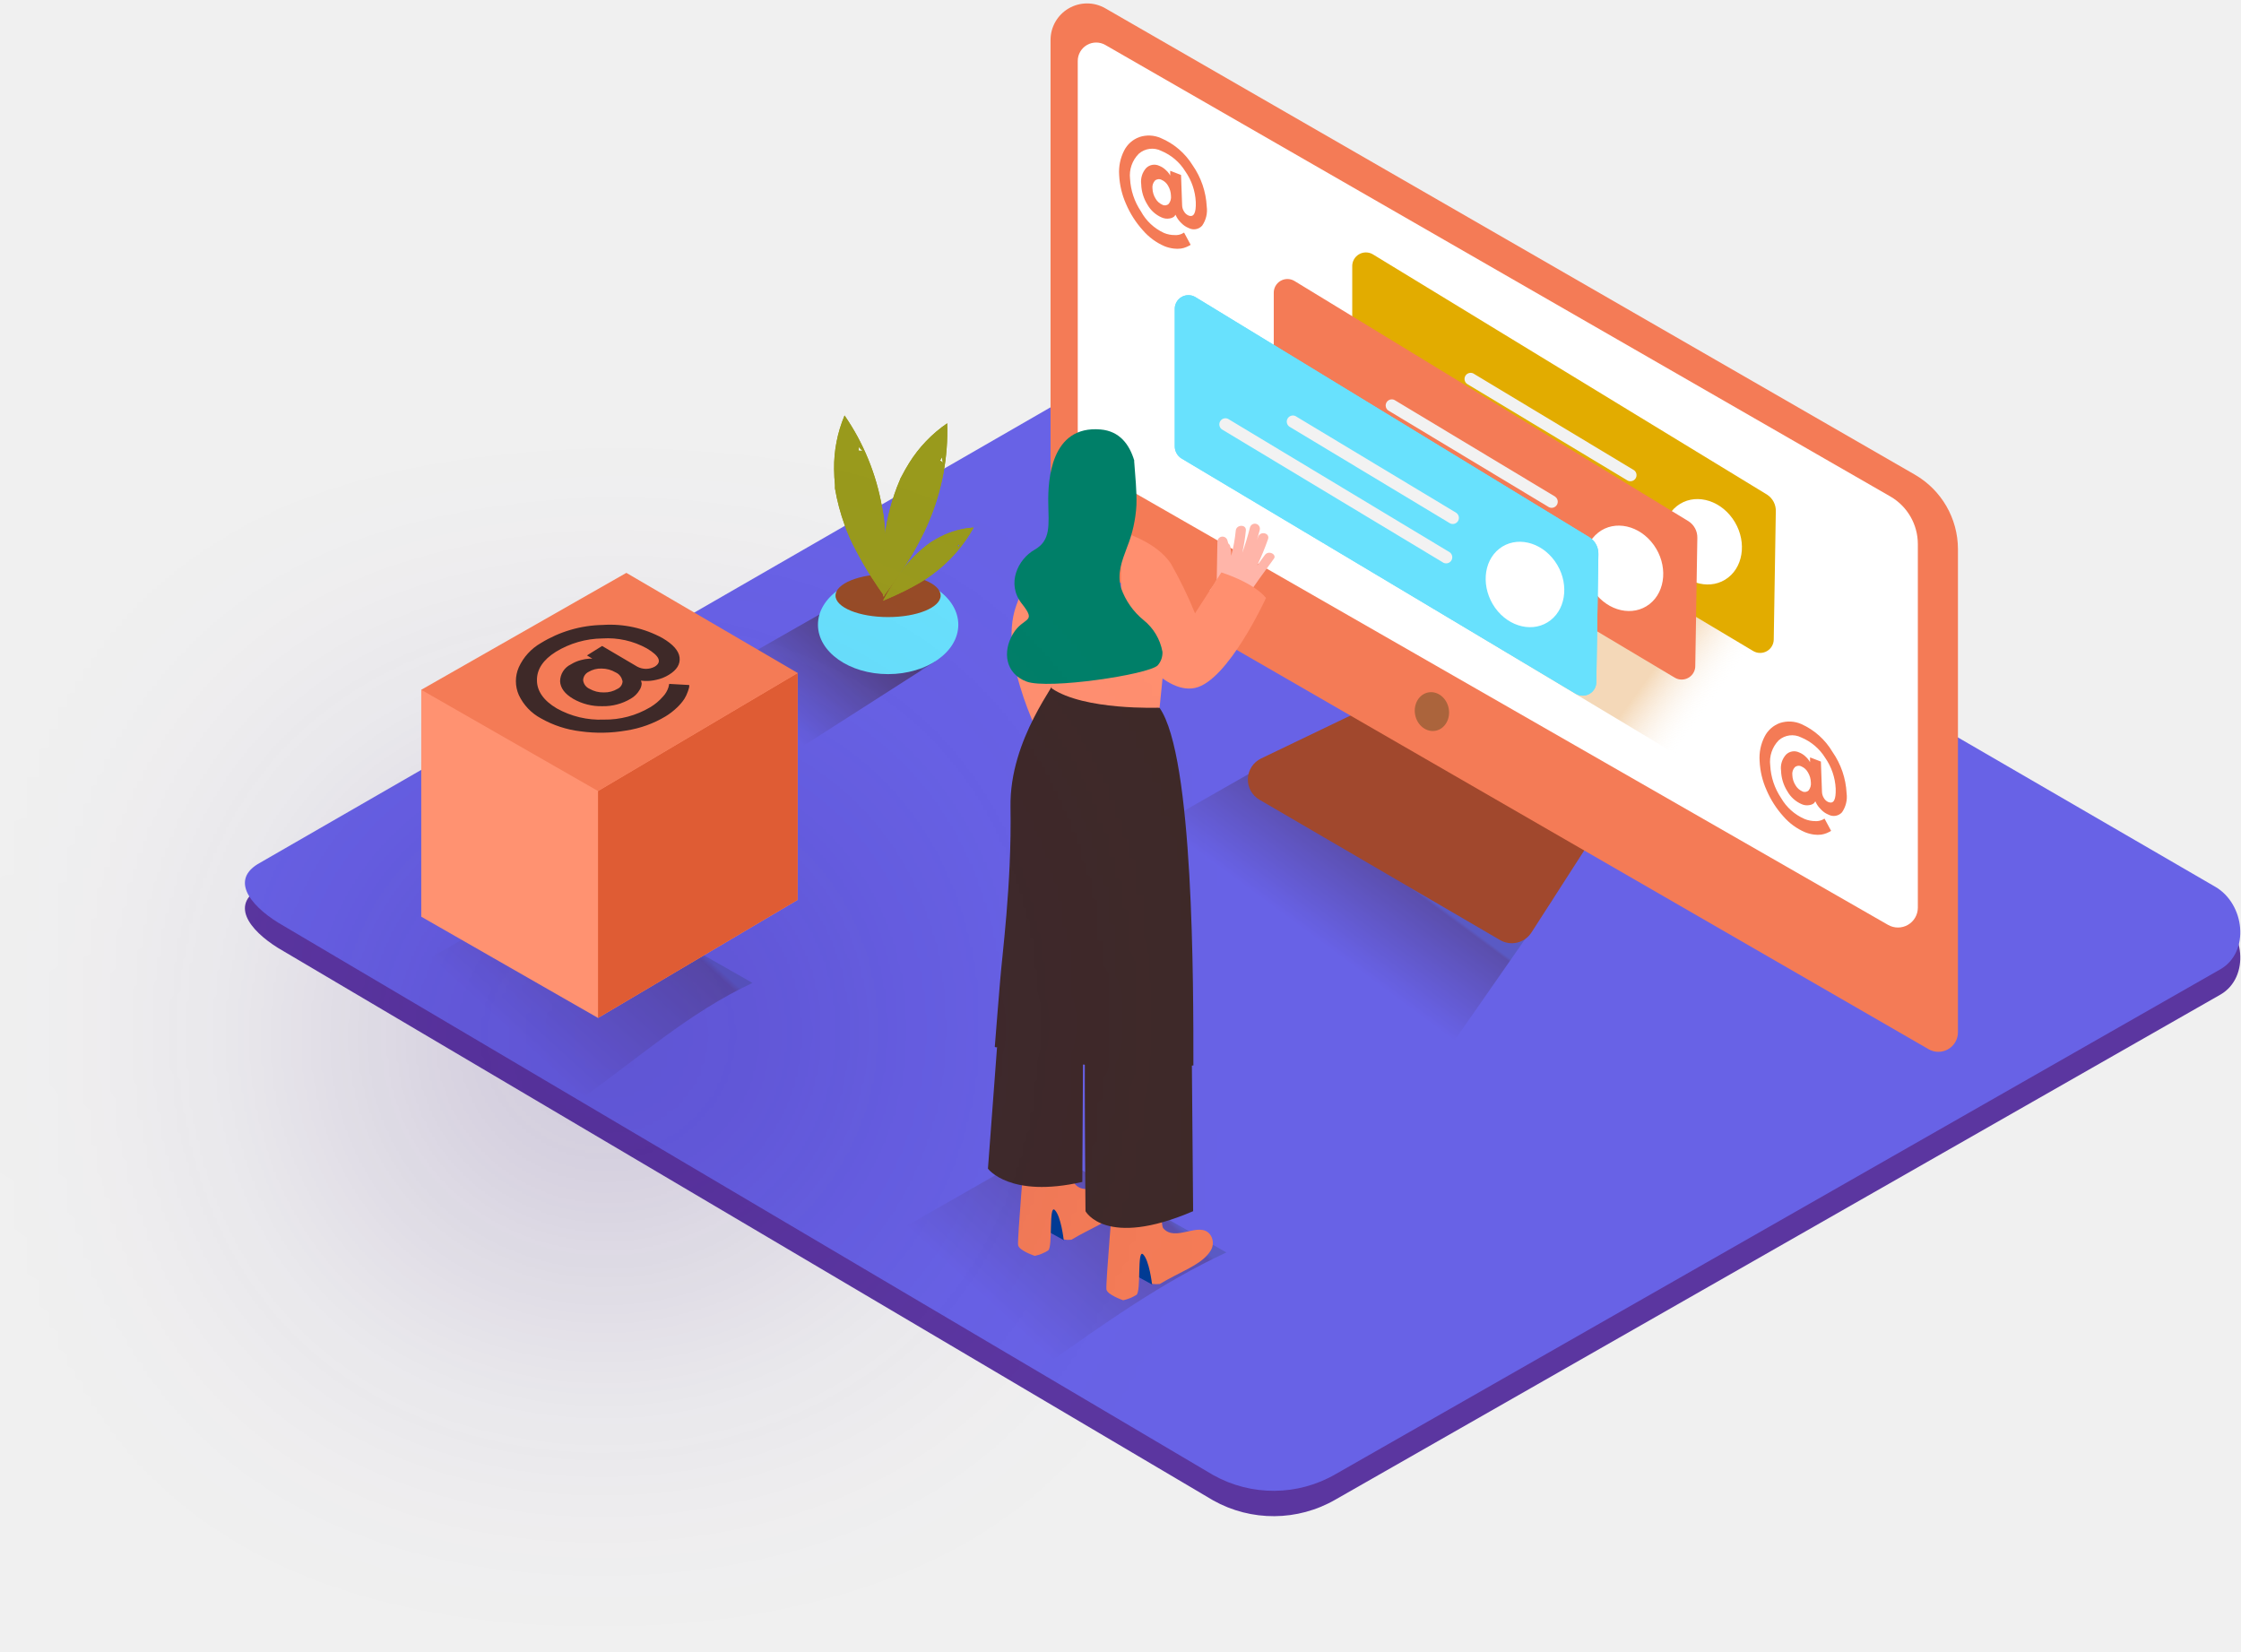
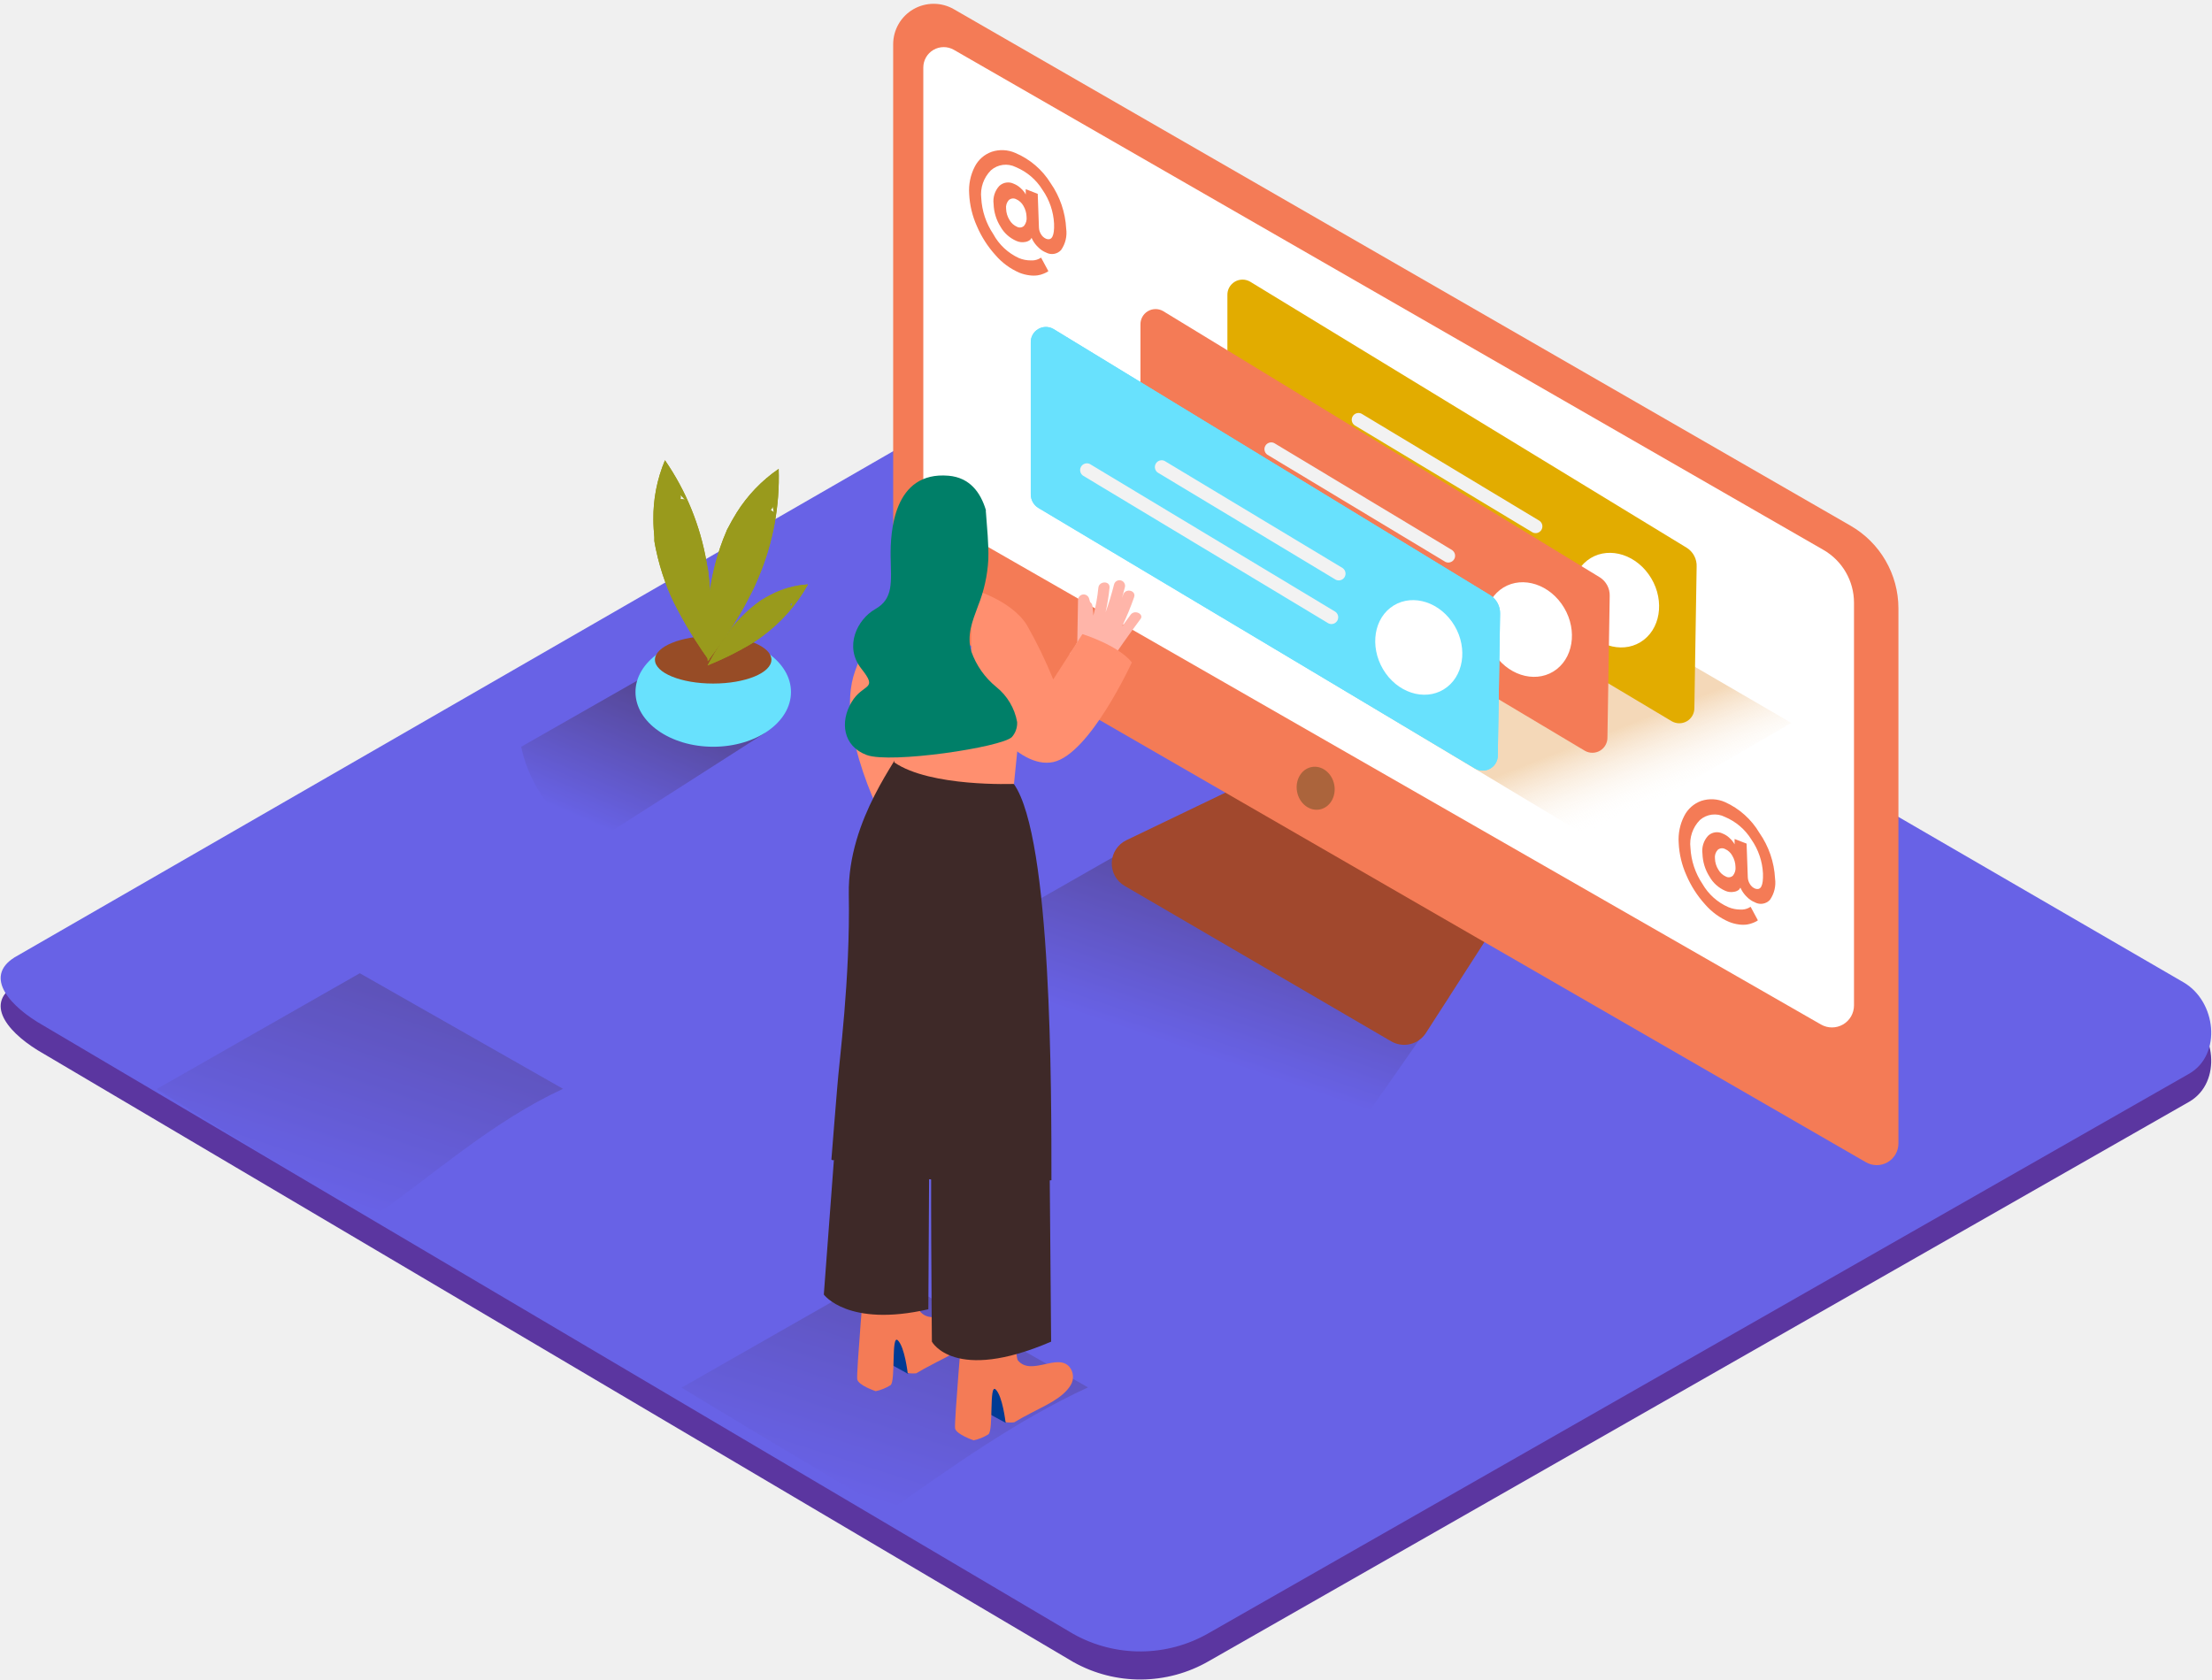
- <svg xmlns="http://www.w3.org/2000/svg" xmlns:xlink="http://www.w3.org/1999/xlink" width="266" height="196">
+ <svg xmlns="http://www.w3.org/2000/svg" width="237" height="180" viewBox="0 0 237 180" fill="none">
+   <g id="Group 4">
+     <g id="mention_isometric 2">
+       <g id="mention_isometric">
+         <path id="Path" d="M114.994 178.096L4.676 112.919C1.164 110.945 -1.847 107.71 1.576 105.588L112.286 41.8C113.946 40.771 116.467 40.095 118.159 41.079L233.945 108.269C237.457 110.308 238.087 115.987 234.588 118.044L129.532 177.993C125.045 180.595 119.517 180.634 114.994 178.096Z" fill="#5B36A0" />
+         <path id="Path Copy" d="M114.994 175.088L4.676 109.911C1.164 107.936 -1.847 104.702 1.576 102.579L112.286 38.791C113.946 37.762 116.467 37.087 118.159 38.071L233.945 105.261C237.457 107.3 238.087 112.978 234.588 115.036L129.532 174.985C125.045 177.587 119.517 177.626 114.994 175.088Z" fill="#6862E6" />
+         <g id="Path_2" style="mix-blend-mode:multiply" opacity="0.25">
+           <path d="M124.09 89.094L102.322 101.512C102.322 101.512 135.855 121.969 142.712 124.85L155.249 106.843" fill="url(#paint0_linear)" />
+         </g>
+         <g id="Path_3" style="mix-blend-mode:multiply" opacity="0.25">
+           <path d="M116.57 148.67L94.796 136.277L73.022 148.695C73.022 148.695 84.362 155.615 95.201 161.969C102.084 157.101 108.973 152.181 116.57 148.67Z" fill="url(#paint1_linear)" />
+         </g>
+         <g id="Path_4" style="mix-blend-mode:multiply" opacity="0.46">
+           <path d="M69.658 72.142L55.847 80.02C55.847 80.02 57.018 87.242 63.875 90.123L81.957 78.547" fill="url(#paint2_linear)" />
+         </g>
+         <ellipse id="Oval" cx="76.418" cy="74.155" rx="8.33" ry="5.865" fill="#68E1FD" />
+         <ellipse id="Oval_2" cx="76.412" cy="70.695" rx="6.24" ry="2.553" fill="#974C26" />
+         <path id="Shape" fill-rule="evenodd" clip-rule="evenodd" d="M76.058 62.984C76.148 64.135 76.187 65.287 76.187 66.438C76.18 67.878 76.109 69.319 75.955 70.753C75.46 70.065 74.971 69.344 74.456 68.534C73.794 67.499 73.176 66.438 72.61 65.351C72.084 64.384 71.634 63.378 71.266 62.341C70.856 61.215 70.527 60.061 70.282 58.888C70.217 58.605 70.159 58.27 70.108 57.962V57.852V57.582C70.056 56.978 70.005 56.335 70.005 55.692C69.976 53.505 70.399 51.335 71.246 49.319C73.499 52.584 75.017 56.298 75.698 60.206C75.741 60.438 75.781 60.671 75.82 60.907C75.82 60.862 75.91 61.332 75.91 61.505L75.974 62.09C76.004 62.386 76.032 62.684 76.058 62.984ZM72.913 53.492C72.913 53.492 72.913 53.492 72.912 53.492H72.906C72.908 53.492 72.91 53.492 72.913 53.492ZM72.913 53.492C73.071 53.483 73.23 53.501 73.382 53.544C73.228 53.372 73.071 53.205 72.912 53.042C72.945 53.19 72.946 53.344 72.913 53.492Z" fill="#999A1C" />
+         <path id="Shape_2" fill-rule="evenodd" clip-rule="evenodd" d="M80.085 64.348C79.538 65.396 78.972 66.354 78.329 67.325C77.55 68.541 76.688 69.711 75.833 70.849C75.775 70.007 75.775 69.132 75.775 68.174C75.775 66.946 75.826 65.724 75.942 64.502C76.022 63.404 76.187 62.314 76.438 61.242C76.7 60.072 77.046 58.922 77.473 57.801C77.589 57.505 77.711 57.216 77.833 56.926L77.833 56.926L77.866 56.824L77.994 56.586C78.284 56.026 78.593 55.473 78.927 54.939C80.089 53.081 81.622 51.483 83.43 50.245C83.56 54.213 82.83 58.162 81.288 61.82C81.198 62.03 81.106 62.245 81.011 62.463L80.76 63.017L80.496 63.55C80.364 63.816 80.226 64.082 80.085 64.348ZM82.793 54.27C82.75 54.416 82.675 54.55 82.574 54.663C82.7 54.729 82.815 54.813 82.915 54.913C82.881 54.708 82.84 54.493 82.793 54.27Z" fill="#999A1C" />
+         <path id="Shape_3" fill-rule="evenodd" clip-rule="evenodd" d="M80.213 69.151C79.575 69.525 78.931 69.872 78.284 70.193C77.473 70.599 76.643 70.959 75.814 71.306C76.058 70.836 76.335 70.354 76.643 69.84C77.049 69.197 77.473 68.553 77.93 67.91C78.327 67.343 78.768 66.808 79.249 66.309C79.769 65.762 80.328 65.252 80.921 64.785L81.397 64.431L81.448 64.386L81.597 64.296C81.937 64.09 82.278 63.891 82.632 63.711C83.856 63.082 85.196 62.712 86.569 62.624C85.359 64.805 83.691 66.698 81.68 68.174L81.32 68.438L81.011 68.656L80.696 68.856L80.213 69.151ZM84.909 64.586C84.839 64.65 84.756 64.699 84.665 64.727V64.734C84.708 64.814 84.738 64.901 84.755 64.991C84.811 64.858 84.862 64.723 84.909 64.586Z" fill="#999A1C" />
+         <path id="Shape_4" fill-rule="evenodd" clip-rule="evenodd" d="M76.058 62.984C76.148 64.135 76.187 65.287 76.187 66.438C76.18 67.878 76.109 69.319 75.955 70.753C75.46 70.065 74.971 69.344 74.456 68.534C73.794 67.499 73.176 66.438 72.61 65.351C72.084 64.384 71.634 63.378 71.266 62.341C70.856 61.215 70.527 60.061 70.282 58.888C70.217 58.605 70.159 58.27 70.108 57.962V57.852V57.582C70.056 56.978 70.005 56.335 70.005 55.692C69.976 53.505 70.399 51.335 71.246 49.319C73.499 52.584 75.017 56.298 75.698 60.206C75.741 60.438 75.781 60.671 75.82 60.907C75.82 60.862 75.91 61.332 75.91 61.505L75.974 62.09C76.004 62.386 76.032 62.684 76.058 62.984ZM72.913 53.492C72.913 53.492 72.913 53.492 72.912 53.492H72.906C72.908 53.492 72.91 53.492 72.913 53.492ZM72.913 53.492C73.071 53.483 73.23 53.501 73.382 53.544C73.228 53.372 73.071 53.205 72.912 53.042C72.945 53.19 72.946 53.344 72.913 53.492Z" fill="#999A1C" />
+         <path id="Shape_5" fill-rule="evenodd" clip-rule="evenodd" d="M80.085 64.348C79.538 65.396 78.972 66.354 78.329 67.325C77.55 68.541 76.688 69.711 75.833 70.849C75.775 70.007 75.775 69.132 75.775 68.174C75.775 66.946 75.826 65.724 75.942 64.502C76.022 63.404 76.187 62.314 76.438 61.242C76.7 60.072 77.046 58.922 77.473 57.801C77.589 57.505 77.711 57.216 77.833 56.926L77.833 56.926L77.866 56.824L77.994 56.586C78.284 56.026 78.593 55.473 78.927 54.939C80.089 53.081 81.622 51.483 83.43 50.245C83.56 54.213 82.83 58.162 81.288 61.82C81.198 62.03 81.106 62.245 81.011 62.463L80.76 63.017L80.496 63.55C80.364 63.816 80.226 64.082 80.085 64.348ZM82.793 54.27C82.75 54.416 82.675 54.55 82.574 54.663C82.7 54.729 82.815 54.813 82.915 54.913C82.881 54.708 82.84 54.493 82.793 54.27Z" fill="#999A1C" />
+         <path id="Shape_6" fill-rule="evenodd" clip-rule="evenodd" d="M80.213 69.151C79.575 69.525 78.931 69.872 78.284 70.193C77.473 70.599 76.643 70.959 75.814 71.306C76.058 70.836 76.335 70.354 76.643 69.84C77.049 69.197 77.473 68.553 77.93 67.91C78.327 67.343 78.768 66.808 79.249 66.309C79.769 65.762 80.328 65.252 80.921 64.785L81.397 64.431L81.448 64.386L81.597 64.296C81.937 64.09 82.278 63.891 82.632 63.711C83.856 63.082 85.196 62.712 86.569 62.624C85.359 64.805 83.691 66.698 81.68 68.174L81.32 68.438L81.011 68.656L80.696 68.856L80.213 69.151ZM84.909 64.586C84.839 64.65 84.756 64.699 84.665 64.727V64.734C84.708 64.814 84.738 64.901 84.755 64.991C84.811 64.858 84.862 64.723 84.909 64.586Z" fill="#999A1C" />
+         <path id="Path_5" d="M132.735 84.245L120.687 90.033C119.762 90.477 119.158 91.396 119.118 92.422C119.077 93.447 119.607 94.411 120.494 94.927L149.048 111.583C150.331 112.332 151.976 111.938 152.779 110.689L159.72 99.898" fill="#A1482D" />
+         <path id="Path_6" d="M198.264 56.328L102.194 0.984C100.852 0.213 99.201 0.215 97.862 0.989C96.522 1.763 95.697 3.193 95.697 4.74V62.316C95.697 63.602 96.383 64.791 97.498 65.434L199.917 124.541C200.636 124.958 201.523 124.958 202.242 124.543C202.962 124.127 203.405 123.359 203.403 122.528V65.19C203.4 61.529 201.44 58.15 198.264 56.328Z" fill="#F47B56" />
+         <path id="Path_7" d="M102.2 5.338L195.369 58.926C197.394 60.092 198.642 62.25 198.643 64.586V107.743C198.642 108.584 198.193 109.36 197.466 109.781C196.738 110.202 195.842 110.205 195.112 109.788L100.097 55.306C99.373 54.891 98.926 54.121 98.926 53.286V7.235C98.926 6.455 99.341 5.734 100.016 5.343C100.691 4.952 101.523 4.95 102.2 5.338Z" fill="white" />
+         <ellipse id="Oval_3" cx="140.964" cy="84.467" rx="2.026" ry="2.315" transform="rotate(-10.9 140.964 84.4673)" fill="#AB643C" />
+         <path id="Path_8" opacity="0.32" d="M127.242 63.891L170.539 89.898L191.928 77.467L153.712 55.229" fill="url(#paint3_linear)" />
+         <path id="Path_9" d="M180.748 58.714L133.938 30.18C133.428 29.885 132.797 29.89 132.292 30.194C131.787 30.497 131.486 31.051 131.507 31.64V47.897C131.503 48.496 131.813 49.052 132.324 49.364L179.127 77.293C179.627 77.577 180.241 77.574 180.739 77.284C181.236 76.993 181.541 76.46 181.539 75.885L181.783 60.727C181.82 59.92 181.426 59.154 180.748 58.714Z" fill="#E2AC00" />
+         <path id="Path_10" d="M169.549 67.081C171.228 69.428 174.18 70.084 176.136 68.553C178.091 67.023 178.316 63.878 176.637 61.537C174.959 59.197 172.006 58.534 170.05 60.065C168.095 61.595 167.87 64.734 169.549 67.081Z" fill="white" />
+         <path id="Path_11" d="M164.956 55.814L145.864 44.322C145.524 44.163 145.119 44.288 144.929 44.612C144.739 44.935 144.826 45.35 145.131 45.569L164.223 57.061C164.562 57.221 164.967 57.095 165.157 56.772C165.348 56.448 165.26 56.033 164.956 55.814Z" fill="#F2F2F2" />
+         <path id="Path_12" d="M164.171 60.483L137.856 44.643C137.523 44.527 137.155 44.666 136.982 44.973C136.809 45.281 136.882 45.667 137.154 45.891L163.438 61.737C163.778 61.896 164.183 61.77 164.373 61.447C164.563 61.123 164.475 60.709 164.171 60.489V60.483Z" fill="#F2F2F2" />
+         <path id="Path_13" d="M171.408 61.865L124.624 33.338C124.113 33.043 123.483 33.048 122.978 33.351C122.472 33.655 122.172 34.209 122.192 34.798V51.048C122.185 51.648 122.492 52.207 123.003 52.521L169.806 80.451C170.312 80.741 170.936 80.737 171.437 80.438C171.938 80.139 172.239 79.593 172.225 79.01L172.469 63.852C172.491 63.049 172.087 62.294 171.408 61.865Z" fill="#F47B56" />
+         <path id="Path_14" d="M160.209 70.232C161.888 72.579 164.84 73.235 166.796 71.705C168.751 70.174 168.976 67.029 167.297 64.689C165.618 62.348 162.666 61.685 160.71 63.216C158.755 64.746 158.53 67.885 160.209 70.232Z" fill="white" />
+         <path id="Path_15" d="M155.616 58.965L136.511 47.473C136.171 47.314 135.766 47.44 135.576 47.763C135.386 48.086 135.473 48.501 135.778 48.721L154.87 60.213C155.209 60.372 155.614 60.246 155.805 59.923C155.995 59.599 155.907 59.184 155.603 58.965H155.616Z" fill="#F2F2F2" />
+         <path id="Path_16" d="M154.825 63.666L128.516 47.801C128.176 47.642 127.771 47.767 127.581 48.091C127.391 48.414 127.478 48.829 127.782 49.048L154.098 64.888C154.438 65.047 154.843 64.921 155.033 64.598C155.223 64.275 155.135 63.86 154.831 63.64L154.825 63.666Z" fill="#F2F2F2" />
+         <path id="Path_17" d="M159.668 63.782L112.871 35.254C112.361 34.959 111.731 34.964 111.225 35.268C110.72 35.571 110.419 36.125 110.44 36.714V52.965C110.436 53.563 110.746 54.12 111.257 54.431L158.06 82.361C158.566 82.651 159.19 82.647 159.691 82.348C160.192 82.049 160.494 81.503 160.479 80.92L160.723 65.762C160.744 64.963 160.344 64.211 159.668 63.782Z" fill="#68E1FD" />
+         <path id="Path_18" d="M159.668 63.782L112.871 35.254C112.361 34.959 111.731 34.964 111.225 35.268C110.72 35.571 110.419 36.125 110.44 36.714V52.965C110.436 53.563 110.746 54.12 111.257 54.431L158.06 82.361C158.566 82.651 159.19 82.647 159.691 82.348C160.192 82.049 160.494 81.503 160.479 80.92L160.723 65.762C160.744 64.963 160.344 64.211 159.668 63.782Z" fill="#68E1FD" />
+         <path id="Path_19" d="M148.463 72.148C150.142 74.496 153.094 75.152 155.05 73.621C157.005 72.091 157.23 68.946 155.552 66.605C153.873 64.264 150.92 63.602 148.965 65.132C147.009 66.663 146.803 69.801 148.463 72.148Z" fill="white" />
+         <path id="Path_20" d="M143.87 60.881L124.772 49.389C124.432 49.23 124.027 49.356 123.837 49.679C123.647 50.003 123.734 50.418 124.038 50.637L143.13 62.129C143.47 62.288 143.875 62.162 144.065 61.839C144.255 61.516 144.168 61.101 143.864 60.881H143.87Z" fill="#F2F2F2" />
+         <path id="Path_21" d="M143.079 65.557L116.763 49.717C116.423 49.558 116.018 49.684 115.828 50.007C115.638 50.331 115.726 50.746 116.03 50.965L142.345 66.804C142.685 66.963 143.09 66.838 143.28 66.514C143.47 66.191 143.383 65.776 143.079 65.557Z" fill="#F2F2F2" />
+         <path id="Path_22" d="M98.25 62.187C95.226 64.789 92.939 68.14 91.618 71.904C89.29 78.335 95.111 88.843 95.111 88.843L104.168 81.672" fill="#FF8F6F" />
+         <path id="Path_23" d="M97.272 147.21L94.815 145.853L95.459 142.342C95.459 142.342 99.119 142.689 99.44 143.988" fill="#003B94" />
+         <path id="Path_24" d="M98.173 147.158C98.726 146.818 99.305 146.515 99.878 146.213C101.299 145.435 103.351 144.631 104.226 143.171C104.593 142.567 104.547 141.798 104.11 141.242C102.824 139.686 100.006 142.245 98.566 140.522C98.282 140.181 98.147 134.773 98.147 134.773L92.667 136.252C92.667 136.252 91.741 147.12 91.844 147.789C91.947 148.457 93.831 149.075 93.831 149.075C94.392 148.956 94.928 148.738 95.414 148.432C95.986 148.014 95.465 142.914 96.198 143.628C96.932 144.342 97.253 147.133 97.253 147.133C97.558 147.179 97.867 147.187 98.173 147.158Z" fill="#F47B56" />
+         <path id="Path_25" d="M107.738 152.464L105.281 151.126L105.924 147.615C105.924 147.615 109.585 147.962 109.906 149.261" fill="#003B94" />
+         <path id="Path_26" d="M108.665 152.412C109.218 152.072 109.797 151.769 110.369 151.467C111.791 150.689 113.843 149.885 114.718 148.425C115.085 147.821 115.039 147.052 114.602 146.496C113.315 144.94 110.498 147.499 109.057 145.776C108.774 145.435 108.639 140.027 108.639 140.027L103.158 141.506C103.158 141.506 102.226 152.412 102.329 153.056C102.432 153.699 104.316 154.342 104.316 154.342C104.878 154.223 105.413 154.005 105.899 153.699C106.471 153.281 105.95 148.181 106.683 148.895C107.417 149.609 107.738 152.4 107.738 152.4C108.045 152.442 108.357 152.446 108.665 152.412Z" fill="#F47B56" />
+         <path id="Path_27" d="M89.882 117.133L88.267 138.721C88.267 138.721 90.84 142.271 99.466 140.297L99.55 125.744" fill="#3E2928" />
+         <path id="Path_28" d="M99.846 121.409C99.659 123.268 99.846 143.769 99.846 143.769C99.846 143.769 102.232 148.232 112.621 143.769L112.473 126.348" fill="#3E2928" />
+         <path id="Path_29" d="M89.078 124.264C89.785 124.753 90.029 122.239 90.769 122.67C93.46 124.232 96.317 125.492 99.286 126.425H99.35C99.493 126.356 99.658 126.347 99.807 126.402C99.957 126.456 100.077 126.569 100.141 126.715C101.976 127.262 103.843 127.691 105.731 128.001C108.156 128.387 110.163 126.592 112.653 126.47C112.653 116.94 112.698 89.814 108.639 84.026L96.629 79.988C96.571 80.978 90.801 87.666 90.943 95.82C91.104 105.01 89.907 113.679 89.701 116.554C89.669 117.043 89.103 123.744 89.078 124.264Z" fill="#3E2928" />
+         <path id="Path_30" d="M109.745 73.068L108.639 84.001C108.639 84.001 99.678 84.361 95.819 81.698V72.425" fill="#FF8F6F" />
+         <path id="Path_31" d="M121.137 65.872L120.224 67.119C120.711 66.105 121.14 65.063 121.51 64C121.768 63.274 120.603 62.984 120.346 63.711L120.211 64.084C120.322 63.698 120.428 63.31 120.526 62.92C120.606 62.599 120.41 62.273 120.089 62.193C119.767 62.113 119.442 62.309 119.362 62.631C119.11 63.64 118.807 64.636 118.455 65.615C118.651 64.745 118.793 63.865 118.879 62.978C118.957 62.213 117.754 62.245 117.683 62.978C117.583 63.987 117.402 64.987 117.143 65.968C117.143 65.625 117.111 65.282 117.046 64.939C117.028 64.766 116.937 64.609 116.795 64.508C116.763 64.373 116.725 64.245 116.68 64.11C116.585 63.832 116.305 63.662 116.015 63.706C115.725 63.751 115.509 63.997 115.502 64.29L115.425 68.791C115.207 69.258 114.924 69.691 114.583 70.078C115.161 70.478 115.72 70.907 116.255 71.364C116.733 71.767 117.188 72.197 117.619 72.65C118.005 72.17 118.376 71.681 118.732 71.184C118.776 71.146 118.815 71.103 118.847 71.055C119.919 69.469 121.026 67.908 122.166 66.373C122.643 65.846 121.594 65.261 121.137 65.872Z" fill="#FFB5A9" />
+         <path id="Path_32" d="M104.059 63.1C104.059 63.1 108.292 64.238 110.009 66.959C111.085 68.841 112.032 70.794 112.846 72.804L115.972 67.949C115.972 67.949 119.767 69.113 121.272 70.978C121.272 70.978 116.77 80.817 112.846 81.66C108.922 82.502 104.754 75.885 104.754 75.885C104.754 75.885 103.892 78.65 104.059 75.698" fill="#FF8F6F" />
+         <path id="Path_33" d="M106.748 73.615C105.517 72.614 104.589 71.291 104.065 69.795C103.557 68.065 104.194 66.547 104.786 64.939C105.426 63.346 105.8 61.657 105.892 59.943C105.944 58.258 105.751 56.573 105.635 54.894C105.618 54.822 105.618 54.748 105.635 54.676C105.069 52.779 103.911 51.171 101.627 50.978C95.716 50.476 95.381 57.023 95.427 59.685C95.472 62.348 95.754 64.148 93.793 65.261C91.831 66.373 90.415 69.293 92.287 71.653C94.159 74.013 92.48 73.152 91.233 75.248C89.984 77.344 90.306 79.962 92.866 80.907C95.427 81.853 107.327 80.078 108.42 78.978C108.808 78.535 109.009 77.958 108.98 77.37C108.713 75.89 107.92 74.557 106.748 73.615Z" fill="#007F68" />
+         <path id="Shape_7" fill-rule="evenodd" clip-rule="evenodd" d="M114.235 24.508C114.144 22.755 113.565 21.062 112.563 19.621C111.671 18.18 110.354 17.052 108.793 16.392C107.994 16.036 107.09 15.99 106.259 16.264C105.466 16.544 104.811 17.12 104.432 17.872C103.975 18.767 103.771 19.769 103.84 20.772C103.896 21.964 104.175 23.136 104.664 24.225C105.151 25.366 105.825 26.418 106.658 27.338C107.36 28.156 108.24 28.802 109.231 29.229C109.579 29.368 109.945 29.461 110.318 29.505C110.602 29.543 110.889 29.543 111.173 29.505C111.395 29.474 111.611 29.414 111.817 29.325C111.947 29.274 112.074 29.213 112.196 29.145L112.325 29.055L111.546 27.608L111.289 27.749C111.028 27.87 110.74 27.923 110.453 27.904C110.011 27.908 109.574 27.823 109.166 27.653C107.996 27.116 107.032 26.213 106.42 25.081C105.651 23.934 105.207 22.601 105.133 21.222C105.009 20.126 105.39 19.033 106.169 18.251C106.906 17.599 107.967 17.464 108.845 17.91C110.026 18.401 111.023 19.252 111.694 20.341C112.441 21.412 112.871 22.671 112.936 23.974C112.983 25.291 112.696 25.826 112.074 25.582C111.852 25.486 111.667 25.322 111.546 25.113C111.404 24.896 111.324 24.645 111.315 24.386L111.186 20.772L109.9 20.27V20.843L109.784 20.637C109.652 20.448 109.496 20.278 109.321 20.129C109.115 19.942 108.878 19.794 108.62 19.691C108.099 19.436 107.474 19.533 107.057 19.936C106.582 20.459 106.363 21.165 106.458 21.865C106.485 22.73 106.743 23.571 107.204 24.302C107.587 24.976 108.179 25.506 108.89 25.814C109.188 25.949 109.52 25.989 109.842 25.929C110.034 25.901 110.216 25.824 110.369 25.704C110.43 25.638 110.482 25.565 110.524 25.486L110.678 25.788C110.826 26.048 111.013 26.284 111.231 26.489C111.474 26.741 111.768 26.938 112.093 27.068C112.626 27.351 113.283 27.237 113.688 26.791C114.152 26.126 114.347 25.311 114.235 24.508ZM109.99 23.241C110.032 23.581 109.937 23.924 109.726 24.193C109.528 24.389 109.227 24.436 108.98 24.309C108.635 24.16 108.348 23.902 108.163 23.576C107.937 23.216 107.811 22.804 107.796 22.38C107.751 22.042 107.855 21.702 108.079 21.447C108.296 21.252 108.611 21.21 108.87 21.344C109.201 21.488 109.474 21.736 109.649 22.052C109.862 22.413 109.98 22.822 109.99 23.241Z" fill="#F47B56" />
+         <path id="Shape_8" fill-rule="evenodd" clip-rule="evenodd" d="M190.184 94.142C190.095 92.389 189.515 90.695 188.512 89.255C187.652 87.798 186.362 86.643 184.82 85.949C184.017 85.595 183.113 85.549 182.279 85.82C181.486 86.105 180.832 86.683 180.452 87.435C179.995 88.327 179.79 89.328 179.86 90.329C179.915 91.521 180.195 92.693 180.683 93.782C181.171 94.925 181.845 95.979 182.677 96.901C183.381 97.717 184.261 98.361 185.251 98.785C185.597 98.926 185.96 99.021 186.331 99.068C186.617 99.106 186.907 99.106 187.193 99.068C187.414 99.034 187.63 98.973 187.836 98.888C187.967 98.837 188.094 98.777 188.216 98.708L188.345 98.618L187.566 97.171L187.309 97.312C187.047 97.431 186.76 97.484 186.473 97.467C186.031 97.467 185.594 97.379 185.186 97.21C184.017 96.699 183.043 95.826 182.407 94.721C181.638 93.575 181.193 92.241 181.121 90.862C180.984 89.764 181.356 88.663 182.131 87.872C182.871 87.224 183.93 87.092 184.807 87.537C185.985 88.029 186.979 88.876 187.65 89.962C188.396 91.035 188.826 92.296 188.891 93.602C188.93 94.92 188.666 95.454 188.023 95.21C187.801 95.114 187.616 94.949 187.495 94.74C187.355 94.523 187.275 94.272 187.264 94.013L187.135 90.399L185.849 89.904V90.476L185.727 90.271C185.594 90.081 185.439 89.908 185.263 89.756C185.058 89.569 184.82 89.421 184.562 89.319C184.044 89.064 183.421 89.162 183.006 89.563C182.528 90.085 182.308 90.792 182.407 91.493C182.434 92.36 182.694 93.204 183.16 93.936C183.542 94.612 184.133 95.145 184.845 95.454C185.141 95.589 185.472 95.627 185.791 95.563C185.984 95.537 186.166 95.459 186.318 95.338C186.377 95.271 186.429 95.198 186.473 95.12L186.627 95.422C186.777 95.681 186.963 95.917 187.18 96.123C187.425 96.373 187.718 96.57 188.042 96.701C188.575 96.983 189.23 96.869 189.638 96.425C190.101 95.76 190.296 94.945 190.184 94.142ZM185.945 92.875C185.986 93.216 185.888 93.558 185.675 93.827C185.476 94.021 185.175 94.065 184.929 93.936C184.584 93.784 184.297 93.525 184.112 93.197C183.887 92.84 183.76 92.429 183.745 92.007C183.7 91.669 183.806 91.328 184.035 91.075C184.253 90.881 184.568 90.843 184.826 90.978C185.155 91.121 185.427 91.37 185.598 91.685C185.814 92.046 185.934 92.455 185.945 92.875Z" fill="#F47B56" />
+         <g id="Path_34" style="mix-blend-mode:multiply" opacity="0.25">
+           <path d="M60.324 116.676L38.55 104.29L16.782 116.702C16.782 116.702 28.895 124.264 39.733 130.618C46.616 125.756 52.734 120.194 60.324 116.676Z" fill="url(#paint4_linear)" />
+         </g>
+       </g>
+     </g>
+   </g>
  <defs>
-     <linearGradient x1="61.181%" y1="36.858%" x2="40.788%" y2="55.524%" id="a">
-       <stop stop-color="#78B46A" offset="0%" />
-       <stop stop-color="#7F3500" offset="3%" />
-       <stop stop-color="#FFF" offset="100%" />
+     <linearGradient id="paint0_linear" x1="123.88" y1="93.03" x2="118.356" y2="109.429" gradientUnits="userSpaceOnUse">
+       <stop stop-color="#78B46A" />
+       <stop offset="0.03" stop-color="#7F3500" />
+       <stop offset="1" stop-color="white" />
    </linearGradient>
-     <linearGradient x1="82.186%" y1="28.582%" x2="29.852%" y2="62.428%" id="b">
-       <stop stop-color="#78B46A" offset="0%" />
-       <stop stop-color="#7F3500" offset="3%" />
-       <stop stop-color="#FFF" offset="100%" />
+     <linearGradient id="paint1_linear" x1="87.638" y1="126.59" x2="78.345" y2="155.86" gradientUnits="userSpaceOnUse">
+       <stop stop-color="#78B46A" />
+       <stop offset="0.03" stop-color="#7F3500" />
+       <stop offset="1" stop-color="white" />
    </linearGradient>
-     <linearGradient x1="80.66%" y1="21.945%" x2="21.557%" y2="66.572%" id="c">
-       <stop stop-color="#78B46A" offset="0%" />
-       <stop stop-color="#7F3500" offset="3%" />
-       <stop stop-color="#FFF" offset="100%" />
+     <linearGradient id="paint2_linear" x1="64.623" y1="65.182" x2="56.026" y2="85.058" gradientUnits="userSpaceOnUse">
+       <stop stop-color="#78B46A" />
+       <stop offset="0.03" stop-color="#7F3500" />
+       <stop offset="1" stop-color="white" />
    </linearGradient>
-     <linearGradient x1="81.016%" y1="60.558%" x2="67.462%" y2="55.262%" id="d">
-       <stop stop-color="#FFF" stop-opacity="0" offset="0%" />
-       <stop stop-color="#DC841E" offset="99%" />
+     <linearGradient id="paint3_linear" x1="185.611" y1="82.957" x2="182.253" y2="74.433" gradientUnits="userSpaceOnUse">
+       <stop stop-color="white" stop-opacity="0.01" />
+       <stop offset="0.99" stop-color="#DC841E" />
    </linearGradient>
-     <linearGradient x1="82.183%" y1="27.602%" x2="29.857%" y2="62.288%" id="e">
-       <stop stop-color="#78B46A" offset="0%" />
-       <stop stop-color="#7F3500" offset="3%" />
-       <stop stop-color="#FFF" offset="100%" />
+     <linearGradient id="paint4_linear" x1="31.912" y1="94.437" x2="22.135" y2="123.753" gradientUnits="userSpaceOnUse">
+       <stop stop-color="#78B46A" />
+       <stop offset="0.03" stop-color="#7F3500" />
+       <stop offset="1" stop-color="white" />
    </linearGradient>
-     <filter x="-195.8%" y="-152.6%" width="491.7%" height="527.4%" filterUnits="objectBoundingBox" id="f">
-       <feOffset dy="25" in="SourceAlpha" result="shadowOffsetOuter1" />
-       <feGaussianBlur stdDeviation="25" in="shadowOffsetOuter1" result="shadowBlurOuter1" />
-       <feColorMatrix values="0 0 0 0 0.209 0 0 0 0 0.069 0 0 0 0 0.478 0 0 0 0.497 0" in="shadowBlurOuter1" />
-     </filter>
-     <path id="g" d="M0 13.878v26.935L20.984 52.83l23.694-14.013V11.883" />
  </defs>
-   <g fill="none" fill-rule="evenodd">
-     <g transform="translate(29)" fill-rule="nonzero">
-       <path d="M114.994 178.096L4.676 112.92c-3.512-1.974-6.523-5.209-3.1-7.331L112.286 41.8c1.66-1.03 4.181-1.705 5.873-.72l115.786 67.19c3.512 2.038 4.142 7.717.643 9.774l-105.056 59.95a14.67 14.67 0 01-14.538.102z" fill="#5B36A0" />
-       <path d="M114.994 175.088L4.676 109.91c-3.512-1.975-6.523-5.21-3.1-7.332l110.71-63.788c1.66-1.029 4.181-1.704 5.873-.72l115.786 67.19c3.512 2.039 4.142 7.717.643 9.775l-105.056 59.949a14.67 14.67 0 01-14.538.103z" fill="#6862E6" />
-       <path d="M124.09 89.094l-21.768 12.418s33.533 20.457 40.39 23.338l12.537-18.007" fill="url(#a)" opacity=".25" style="mix-blend-mode:multiply" />
-       <path d="M116.57 148.67l-21.774-12.393-21.774 12.418s11.34 6.92 22.18 13.274c6.882-4.868 13.771-9.788 21.368-13.3z" fill="url(#b)" opacity=".25" style="mix-blend-mode:multiply" />
-       <path d="M69.658 72.142L55.847 80.02s1.17 7.222 8.028 10.103l18.082-11.576" fill="url(#c)" opacity=".46" style="mix-blend-mode:multiply" />
-       <ellipse fill="#68E1FD" cx="76.418" cy="74.155" rx="8.33" ry="5.865" />
-       <ellipse fill="#974C26" cx="76.412" cy="70.695" rx="6.24" ry="2.553" />
-       <path d="M76.187 66.438c0-1.151-.039-2.303-.129-3.454-.026-.3-.054-.598-.084-.894l-.064-.585c0-.173-.09-.643-.09-.598-.039-.236-.08-.47-.122-.7a27.482 27.482 0 00-4.451-10.888 15.913 15.913 0 00-1.242 6.373c0 .643.051 1.286.103 1.89v.38a25.153 25.153 0 001.158 4.38 21.007 21.007 0 001.344 3.009 41.327 41.327 0 001.846 3.183c.515.81 1.004 1.53 1.5 2.219.154-1.434.224-2.875.23-4.315zm-3.274-12.946a1.035 1.035 0 000-.45c.158.163.315.33.47.502a1.428 1.428 0 00-.477-.052h.007z" fill="#999A1C" />
-       <path d="M78.329 67.325c.643-.97 1.21-1.93 1.756-2.977.141-.266.279-.532.412-.798l.263-.534.251-.553.277-.643a27.48 27.48 0 002.142-11.575 15.918 15.918 0 00-4.503 4.694 23.024 23.024 0 00-.933 1.647l-.128.237-.033.103c-.122.29-.244.58-.36.875a25.153 25.153 0 00-1.035 3.44 21.005 21.005 0 00-.496 3.261 38.863 38.863 0 00-.167 3.672c0 .958 0 1.833.058 2.675.855-1.138 1.717-2.308 2.496-3.524zm4.245-12.662c.101-.113.176-.247.219-.393.047.223.088.438.122.644-.1-.1-.215-.185-.34-.251z" fill="#999A1C" />
-       <path d="M78.284 70.193c.647-.321 1.29-.668 1.93-1.041l.482-.296.315-.2.309-.218.36-.264a17.288 17.288 0 004.889-5.55 10.017 10.017 0 00-3.937 1.087c-.354.18-.695.38-1.036.585l-.147.09-.052.045-.476.354c-.593.467-1.152.977-1.672 1.524-.481.498-.922 1.034-1.32 1.601a41.869 41.869 0 00-1.286 1.93c-.308.514-.585.996-.83 1.466.83-.347 1.66-.708 2.47-1.113zm6.38-5.466a.643.643 0 00.245-.141 6.569 6.569 0 01-.154.405.9.9 0 00-.09-.257v-.007zM76.187 66.438c0-1.151-.039-2.303-.129-3.454-.026-.3-.054-.598-.084-.894l-.064-.585c0-.173-.09-.643-.09-.598-.039-.236-.08-.47-.122-.7a27.482 27.482 0 00-4.451-10.888 15.913 15.913 0 00-1.242 6.373c0 .643.051 1.286.103 1.89v.38a25.153 25.153 0 001.158 4.38 21.007 21.007 0 001.344 3.009 41.327 41.327 0 001.846 3.183c.515.81 1.004 1.53 1.5 2.219.154-1.434.224-2.875.23-4.315zm-3.274-12.946a1.035 1.035 0 000-.45c.158.163.315.33.47.502a1.428 1.428 0 00-.477-.052h.007z" fill="#999A1C" />
-       <path d="M78.329 67.325c.643-.97 1.21-1.93 1.756-2.977.141-.266.279-.532.412-.798l.263-.534.251-.553.277-.643a27.48 27.48 0 002.142-11.575 15.918 15.918 0 00-4.503 4.694 23.024 23.024 0 00-.933 1.647l-.128.237-.033.103c-.122.29-.244.58-.36.875a25.153 25.153 0 00-1.035 3.44 21.005 21.005 0 00-.496 3.261 38.863 38.863 0 00-.167 3.672c0 .958 0 1.833.058 2.675.855-1.138 1.717-2.308 2.496-3.524zm4.245-12.662c.101-.113.176-.247.219-.393.047.223.088.438.122.644-.1-.1-.215-.185-.34-.251z" fill="#999A1C" />
-       <path d="M78.284 70.193c.647-.321 1.29-.668 1.93-1.041l.482-.296.315-.2.309-.218.36-.264a17.288 17.288 0 004.889-5.55 10.017 10.017 0 00-3.937 1.087c-.354.18-.695.38-1.036.585l-.147.09-.052.045-.476.354c-.593.467-1.152.977-1.672 1.524-.481.498-.922 1.034-1.32 1.601a41.869 41.869 0 00-1.286 1.93c-.308.514-.585.996-.83 1.466.83-.347 1.66-.708 2.47-1.113zm6.38-5.466a.643.643 0 00.245-.141 6.569 6.569 0 01-.154.405.9.9 0 00-.09-.257v-.007z" fill="#999A1C" />
-       <path d="M132.735 84.245l-12.048 5.788a2.772 2.772 0 00-.193 4.894l28.554 16.656a2.773 2.773 0 003.731-.894l6.94-10.791" fill="#A1482D" />
-       <path d="M198.264 56.328L102.194.984a4.336 4.336 0 00-6.497 3.756v57.575c0 1.287.686 2.476 1.8 3.12l102.42 59.106a2.323 2.323 0 003.486-2.013V65.19a10.225 10.225 0 00-5.14-8.862z" fill="#F47B56" />
-       <path d="M102.2 5.338l93.169 53.588a6.533 6.533 0 013.274 5.66v43.157a2.36 2.36 0 01-3.531 2.045l-95.016-54.482a2.328 2.328 0 01-1.17-2.02V7.235a2.186 2.186 0 013.274-1.897z" fill="#FFF" />
-       <ellipse fill="#AB643C" transform="rotate(-10.9 140.964 84.467)" cx="140.964" cy="84.467" rx="2.026" ry="2.315" />
-       <path fill="url(#d)" opacity=".32" d="M127.242 63.891l43.297 26.007 21.389-12.431-38.216-22.238" />
-       <path d="M180.748 58.714l-46.81-28.534a1.621 1.621 0 00-2.431 1.46v16.257a1.704 1.704 0 00.817 1.467l46.803 27.93a1.615 1.615 0 002.412-1.41l.244-15.157a2.276 2.276 0 00-1.035-2.013z" fill="#E2AC00" />
-       <path d="M169.549 67.08c1.679 2.348 4.631 3.004 6.587 1.473 1.955-1.53 2.18-4.675.501-7.016-1.679-2.34-4.631-3.003-6.587-1.472-1.955 1.53-2.18 4.669-.501 7.016z" fill="#FFF" />
-       <path d="M164.956 55.814l-19.092-11.492a.727.727 0 00-.733 1.247l19.092 11.492a.727.727 0 00.733-1.247zM164.171 60.483l-26.315-15.84a.727.727 0 00-.702 1.248l26.284 15.846a.727.727 0 00.733-1.248v-.006z" fill="#F2F2F2" />
-       <path d="M171.408 61.865l-46.784-28.527a1.621 1.621 0 00-2.432 1.46v16.25c-.007.6.3 1.159.81 1.473l46.804 27.93a1.615 1.615 0 002.419-1.44l.244-15.159a2.276 2.276 0 00-1.061-1.987z" fill="#F47B56" />
-       <path d="M160.209 70.232c1.679 2.347 4.631 3.003 6.587 1.473 1.955-1.53 2.18-4.676.501-7.017-1.679-2.34-4.631-3.003-6.587-1.472-1.955 1.53-2.18 4.669-.501 7.016z" fill="#FFF" />
-       <path d="M155.616 58.965L136.51 47.473a.727.727 0 00-.733 1.248l19.092 11.492a.727.727 0 00.733-1.248h.013zM154.825 63.666l-26.31-15.865a.727.727 0 00-.733 1.248l26.316 15.839a.727.727 0 00.733-1.248l-.006.026z" fill="#F2F2F2" />
-       <path d="M159.668 63.782l-46.796-28.528a1.621 1.621 0 00-2.432 1.46v16.251a1.704 1.704 0 00.817 1.466l46.803 27.93a1.615 1.615 0 002.419-1.44l.244-15.159c.021-.8-.38-1.551-1.055-1.98z" fill="#68E1FD" />
-       <path d="M159.668 63.782l-46.796-28.528a1.621 1.621 0 00-2.432 1.46v16.251a1.704 1.704 0 00.817 1.466l46.803 27.93a1.615 1.615 0 002.419-1.44l.244-15.159c.021-.8-.38-1.551-1.055-1.98z" fill="#68E1FD" />
-       <path d="M148.463 72.148c1.679 2.348 4.631 3.004 6.587 1.473 1.955-1.53 2.18-4.675.501-7.016-1.678-2.34-4.631-3.003-6.586-1.473-1.956 1.53-2.162 4.67-.502 7.016z" fill="#FFF" />
-       <path d="M143.87 60.881L124.772 49.39a.727.727 0 00-.734 1.248l19.092 11.492a.727.727 0 00.734-1.248h.006zM143.079 65.557l-26.316-15.84a.727.727 0 00-.733 1.248l26.315 15.84a.727.727 0 00.734-1.248z" fill="#F2F2F2" />
-       <path d="M98.25 62.187a22.765 22.765 0 00-6.632 9.717c-2.328 6.43 3.493 16.939 3.493 16.939l9.057-7.17" fill="#FF8F6F" />
-       <path d="M97.273 147.21l-2.458-1.357.644-3.511s3.66.347 3.981 1.646" fill="#003B94" />
-       <path d="M98.173 147.158c.553-.34 1.132-.643 1.705-.945 1.421-.778 3.473-1.582 4.348-3.042a1.697 1.697 0 00-.116-1.929c-1.286-1.556-4.104 1.003-5.544-.72-.283-.341-.419-5.75-.419-5.75l-5.48 1.48s-.926 10.868-.823 11.537c.102.668 1.987 1.286 1.987 1.286a4.857 4.857 0 001.583-.643c.572-.418.051-5.518.784-4.804.734.714 1.055 3.505 1.055 3.505.305.046.614.054.92.025z" fill="#F47B56" />
-       <path d="M107.738 152.464l-2.457-1.338.643-3.511s3.66.347 3.982 1.646" fill="#003B94" />
-       <path d="M108.665 152.412c.553-.34 1.132-.643 1.704-.945 1.422-.778 3.474-1.582 4.349-3.042a1.697 1.697 0 00-.116-1.929c-1.287-1.556-4.104 1.003-5.545-.72-.283-.341-.418-5.75-.418-5.75l-5.48 1.48s-.933 10.906-.83 11.55c.102.643 1.987 1.286 1.987 1.286a4.857 4.857 0 001.583-.643c.572-.418.051-5.518.784-4.804.734.714 1.055 3.505 1.055 3.505.307.042.619.046.927.012z" fill="#F47B56" />
-       <path d="M89.882 117.133l-1.615 21.588s2.573 3.55 11.2 1.576l.083-14.553M99.846 121.41c-.187 1.858 0 22.36 0 22.36s2.386 4.462 12.775 0l-.148-17.422" fill="#3E2928" />
-       <path d="M89.078 124.264c.707.49.952-2.025 1.691-1.594a42.094 42.094 0 008.517 3.755h.064a.586.586 0 01.792.29c1.834.547 3.7.976 5.59 1.286 2.424.386 4.431-1.409 6.92-1.53 0-9.531.046-36.657-4.013-42.445l-12.01-4.038c-.058.99-5.828 7.678-5.686 15.833.16 9.19-1.036 17.858-1.242 20.733-.032.489-.598 7.19-.623 7.71z" fill="#3E2928" />
-       <path d="M109.745 73.068l-1.106 10.933s-8.96.36-12.82-2.303v-9.273" fill="#FF8F6F" />
-       <path d="M121.137 65.872l-.913 1.247A30.002 30.002 0 00121.51 64c.258-.726-.907-1.016-1.164-.289l-.135.373c.112-.386.217-.774.315-1.164a.6.6 0 10-1.164-.29 31.17 31.17 0 01-.907 2.985 21.3 21.3 0 00.425-2.637c.077-.765-1.126-.733-1.197 0-.1 1.01-.28 2.01-.54 2.99a5.57 5.57 0 00-.097-1.029.604.604 0 00-.25-.43 4.653 4.653 0 00-.116-.4.605.605 0 00-1.178.18l-.077 4.502c-.218.467-.501.9-.842 1.287.578.4 1.137.83 1.672 1.286.478.403.933.833 1.364 1.286.386-.48.757-.969 1.113-1.466a.643.643 0 00.115-.129 128.076 128.076 0 013.32-4.682c.476-.527-.573-1.112-1.03-.501z" fill="#FFB5A9" />
-       <path d="M104.059 63.1s4.233 1.138 5.95 3.859a48.38 48.38 0 012.837 5.845l3.126-4.855s3.795 1.164 5.3 3.029c0 0-4.502 9.84-8.426 10.682-3.924.842-8.092-5.775-8.092-5.775s-.862 2.765-.695-.187" fill="#FF8F6F" />
-       <path d="M106.748 73.615a8.572 8.572 0 01-2.683-3.82c-.508-1.73.129-3.248.72-4.856a15.643 15.643 0 001.107-4.997c.052-1.684-.141-3.37-.257-5.048a.489.489 0 010-.218c-.566-1.898-1.724-3.505-4.008-3.698-5.911-.502-6.246 6.045-6.2 8.707.044 2.663.328 4.463-1.634 5.576-1.962 1.112-3.378 4.032-1.506 6.392 1.872 2.36.193 1.499-1.055 3.595-1.247 2.097-.926 4.714 1.634 5.66 2.56.945 14.46-.83 15.554-1.93a2.27 2.27 0 00.56-1.608 6.238 6.238 0 00-2.232-3.755z" fill="#007F68" />
-       <path d="M112.563 19.62a9.42 9.42 0 011.672 4.888 3.215 3.215 0 01-.547 2.283 1.319 1.319 0 01-1.595.277 2.464 2.464 0 01-.862-.58 3.003 3.003 0 01-.553-.7l-.154-.302c-.042.079-.094.152-.155.218-.153.12-.335.197-.527.225-.322.06-.654.02-.952-.115a3.57 3.57 0 01-1.686-1.512 4.854 4.854 0 01-.746-2.437c-.095-.7.124-1.406.598-1.93a1.377 1.377 0 011.564-.244c.258.103.495.251.7.438.176.149.332.32.464.508l.116.206v-.573l1.286.502.129 3.614c.009.259.089.51.231.727.121.209.306.373.528.47.622.244.909-.292.862-1.609a6.957 6.957 0 00-1.242-3.633 6.091 6.091 0 00-2.85-2.43 2.4 2.4 0 00-2.675.34 3.633 3.633 0 00-1.036 2.971 7.664 7.664 0 001.287 3.859 5.93 5.93 0 002.746 2.572c.408.17.845.255 1.287.25.287.02.575-.033.836-.154l.257-.141.779 1.447-.129.09c-.122.068-.249.129-.38.18-.205.089-.421.15-.643.18a3.217 3.217 0 01-.855 0 4.31 4.31 0 01-1.087-.277 7.076 7.076 0 01-2.573-1.89 11.209 11.209 0 01-1.994-3.113 9.529 9.529 0 01-.824-3.453 5.542 5.542 0 01.592-2.9 3.267 3.267 0 011.827-1.608 3.52 3.52 0 012.534.128 8.175 8.175 0 013.77 3.229zm-2.837 4.573c.211-.27.306-.612.264-.952a2.456 2.456 0 00-.341-1.19 1.634 1.634 0 00-.779-.707.701.701 0 00-.79.103 1.177 1.177 0 00-.284.933c.015.424.141.836.367 1.196.185.326.472.584.817.733.247.127.548.08.746-.116M188.512 89.255a9.388 9.388 0 011.672 4.887 3.215 3.215 0 01-.546 2.283 1.325 1.325 0 01-1.596.277 2.534 2.534 0 01-.862-.58 3.113 3.113 0 01-.553-.7l-.154-.302a1.248 1.248 0 01-.155.218c-.152.12-.334.199-.527.225-.319.064-.65.026-.946-.109a3.57 3.57 0 01-1.685-1.518 4.835 4.835 0 01-.753-2.443c-.099-.7.12-1.408.599-1.93a1.37 1.37 0 011.556-.244c.258.102.496.25.701.437.176.152.331.325.464.515l.122.205v-.572l1.286.495.129 3.614c.011.259.091.51.231.727.121.21.306.374.528.47.643.244.907-.29.868-1.608a6.99 6.99 0 00-1.241-3.64 6.104 6.104 0 00-2.843-2.424 2.406 2.406 0 00-2.676.334 3.633 3.633 0 00-1.01 2.99 7.639 7.639 0 001.286 3.859 5.956 5.956 0 002.78 2.489c.407.17.844.257 1.286.257.287.017.574-.036.836-.155l.257-.141.779 1.447-.13.09c-.121.069-.248.129-.379.18a2.83 2.83 0 01-.643.18 3.281 3.281 0 01-.862 0 4.298 4.298 0 01-1.08-.283 7.076 7.076 0 01-2.573-1.884 11.234 11.234 0 01-1.995-3.12 9.51 9.51 0 01-.823-3.452 5.51 5.51 0 01.592-2.894 3.293 3.293 0 011.827-1.615 3.564 3.564 0 012.54.13 8.188 8.188 0 013.693 3.305zm-2.837 4.572c.213-.269.31-.611.27-.952a2.437 2.437 0 00-.347-1.19 1.608 1.608 0 00-.772-.707.701.701 0 00-.791.097 1.164 1.164 0 00-.29.932c.015.422.142.833.367 1.19.185.328.472.588.817.74a.643.643 0 00.746-.11" fill="#F47B56" />
-       <path d="M60.324 116.676L38.55 104.29l-21.768 12.412s12.113 7.562 22.951 13.916c6.883-4.862 13-10.424 20.591-13.942z" fill="url(#e)" opacity=".25" style="mix-blend-mode:multiply" />
-     </g>
-     <g transform="translate(50 68)">
-       <use fill="#000" filter="url(#f)" xlink:href="#g" />
-       <use fill="#FF9271" xlink:href="#g" />
-     </g>
-     <path fill="#DF5C34" fill-rule="nonzero" d="M70.984 93.896v26.935l23.694-14.013V79.883z" />
-     <path fill="#F47B56" fill-rule="nonzero" d="M50 81.878L74.347 68l20.33 11.883-23.693 14.013z" />
-     <path d="M71.541 74.182a12.971 12.971 0 017.104 1.565c1.243.731 1.922 1.494 2.018 2.29.096.795-.314 1.487-1.281 2.07a4.557 4.557 0 01-1.493.59c-.434.103-.88.149-1.326.135l-.487-.038c.046.109.076.223.09.34a1.566 1.566 0 01-.256.776c-.254.43-.616.786-1.05 1.032a6.316 6.316 0 01-3.35.885 6.623 6.623 0 01-3.479-.878c-.999-.59-1.511-1.283-1.55-2.078a2.245 2.245 0 011.281-2.007 4.244 4.244 0 011.179-.507 4.588 4.588 0 011.018-.173h.353l-.641-.385 1.8-1.122 4.17 2.456a2.188 2.188 0 002.075 0c.884-.551.568-1.276-.948-2.174a9.63 9.63 0 00-5.278-1.174 10.835 10.835 0 00-5.509 1.584c-1.511.945-2.26 2.072-2.248 3.38 0 1.283.8 2.424 2.357 3.341 1.7.95 3.629 1.41 5.573 1.328a10.463 10.463 0 005.509-1.462 6.177 6.177 0 001.53-1.283c.293-.31.512-.683.641-1.09l.09-.404 2.376.134c.004.073.004.146 0 .219-.043.196-.101.389-.173.577-.103.3-.24.59-.41.859-.244.364-.527.7-.845 1-.42.405-.88.762-1.377 1.065a12.801 12.801 0 01-4.663 1.68 17.588 17.588 0 01-5.439.096 12.448 12.448 0 01-4.67-1.526 6.064 6.064 0 01-2.651-2.783 4.096 4.096 0 010-3.296 6.346 6.346 0 012.633-2.88 14.483 14.483 0 017.327-2.142zm2.332 6.631a1.372 1.372 0 00-.8-1 3.29 3.29 0 00-1.666-.455 2.81 2.81 0 00-1.55.397c-.384.187-.631.573-.64 1 .058.445.345.827.755 1.007a3.27 3.27 0 001.697.43 3.046 3.046 0 001.627-.423c.373-.17.61-.546.603-.956" fill="#3E2928" fill-rule="nonzero" />
-   </g>
</svg>
